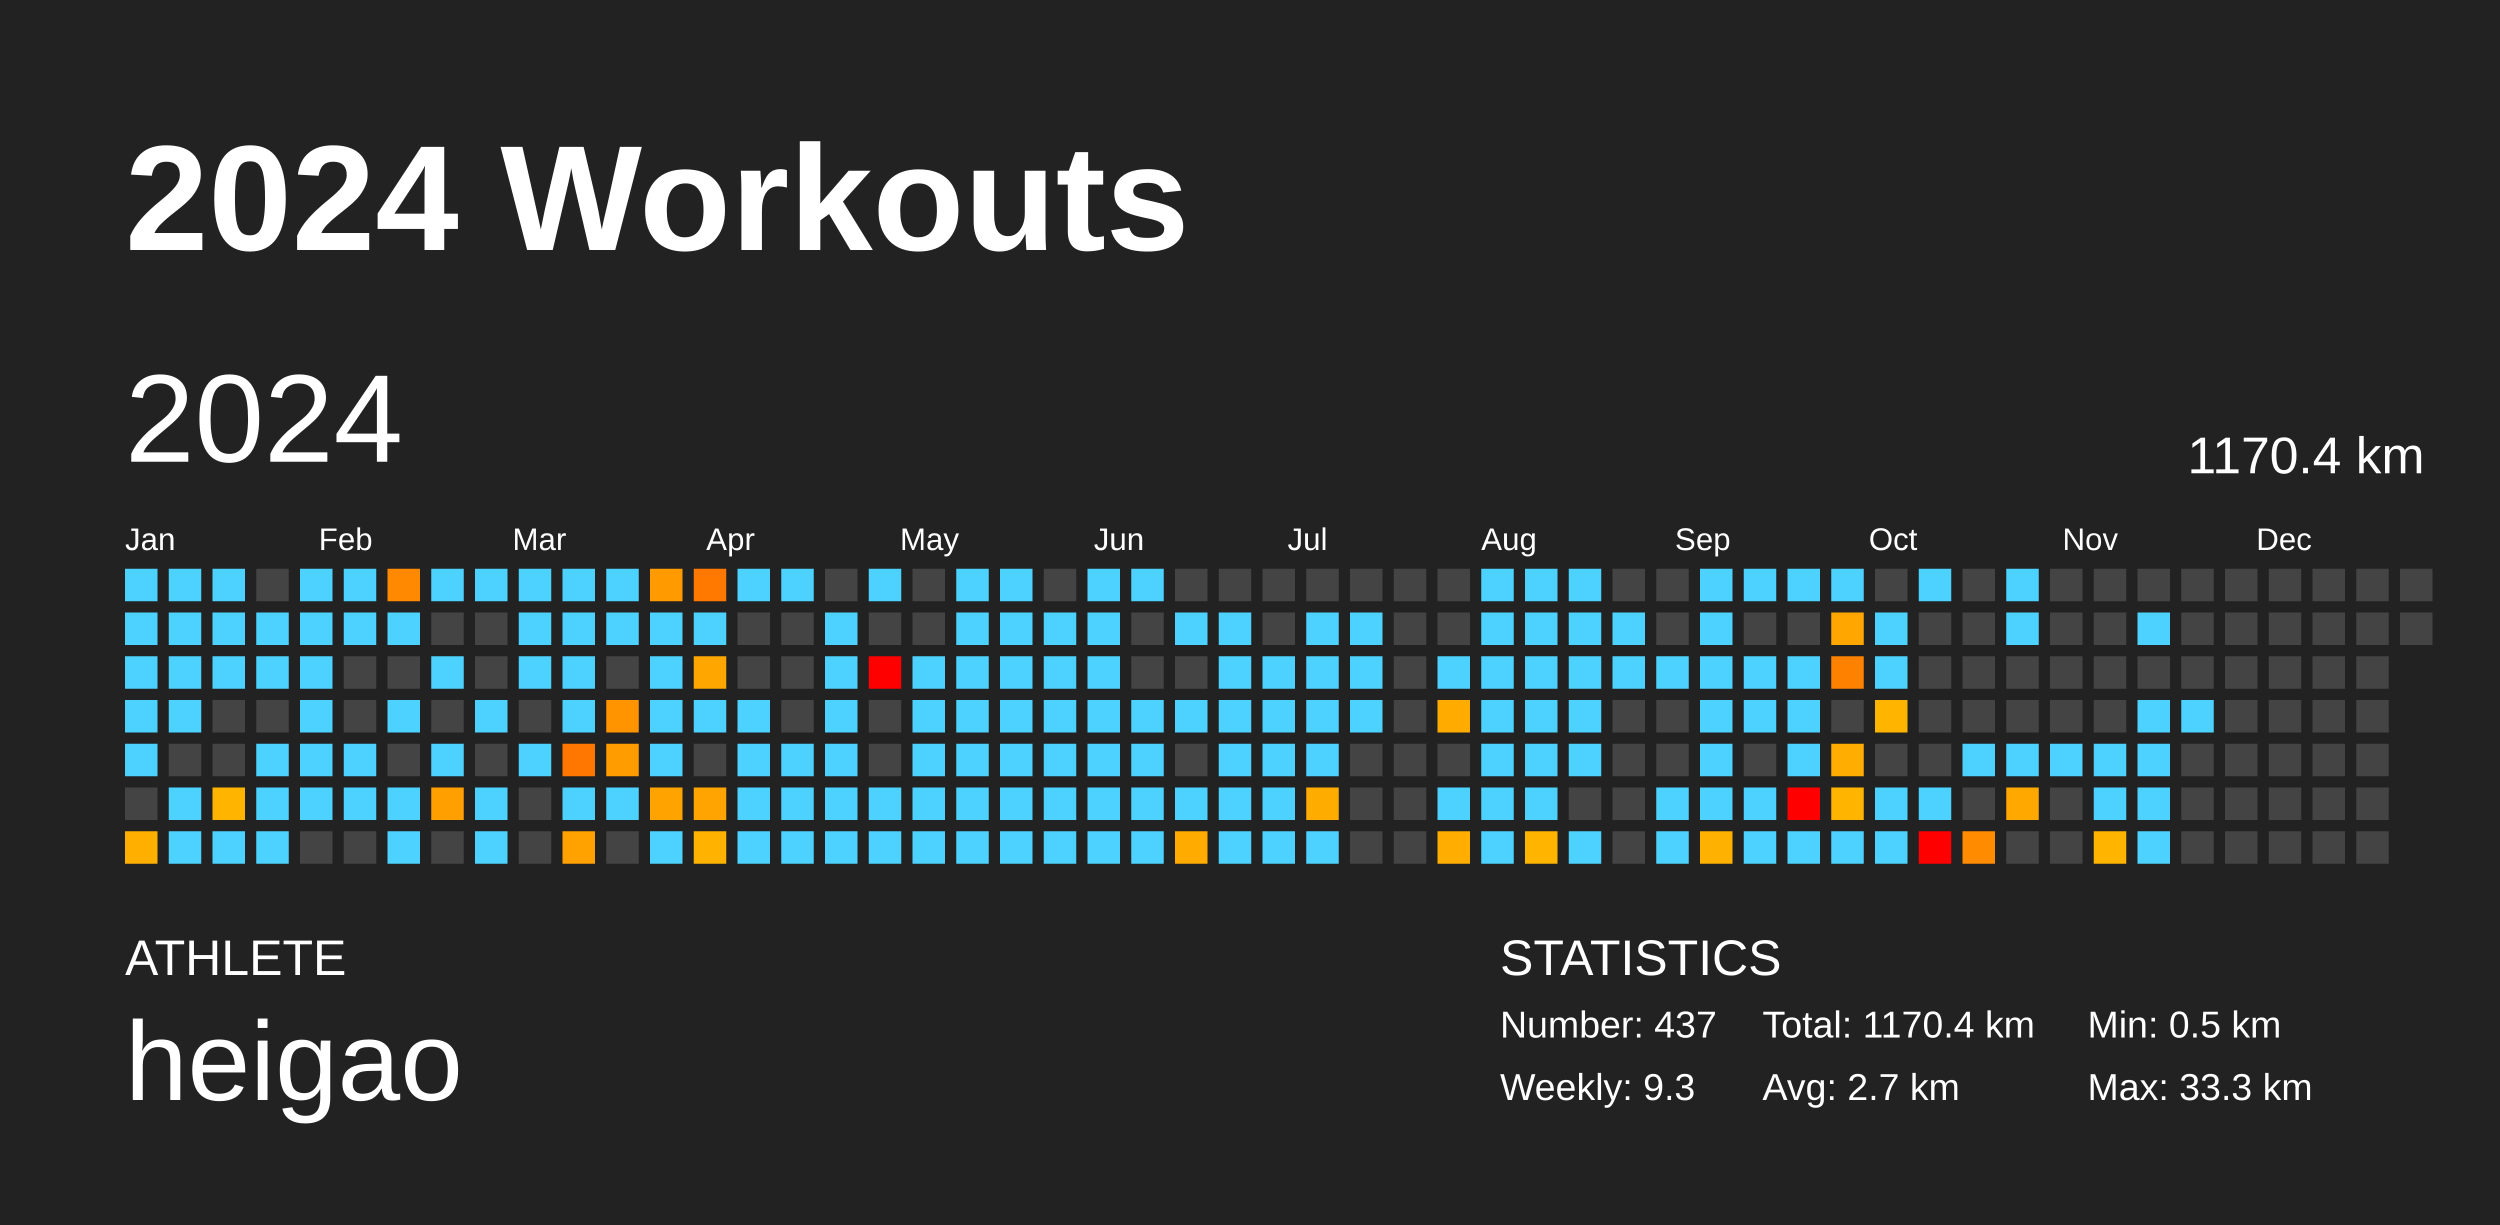
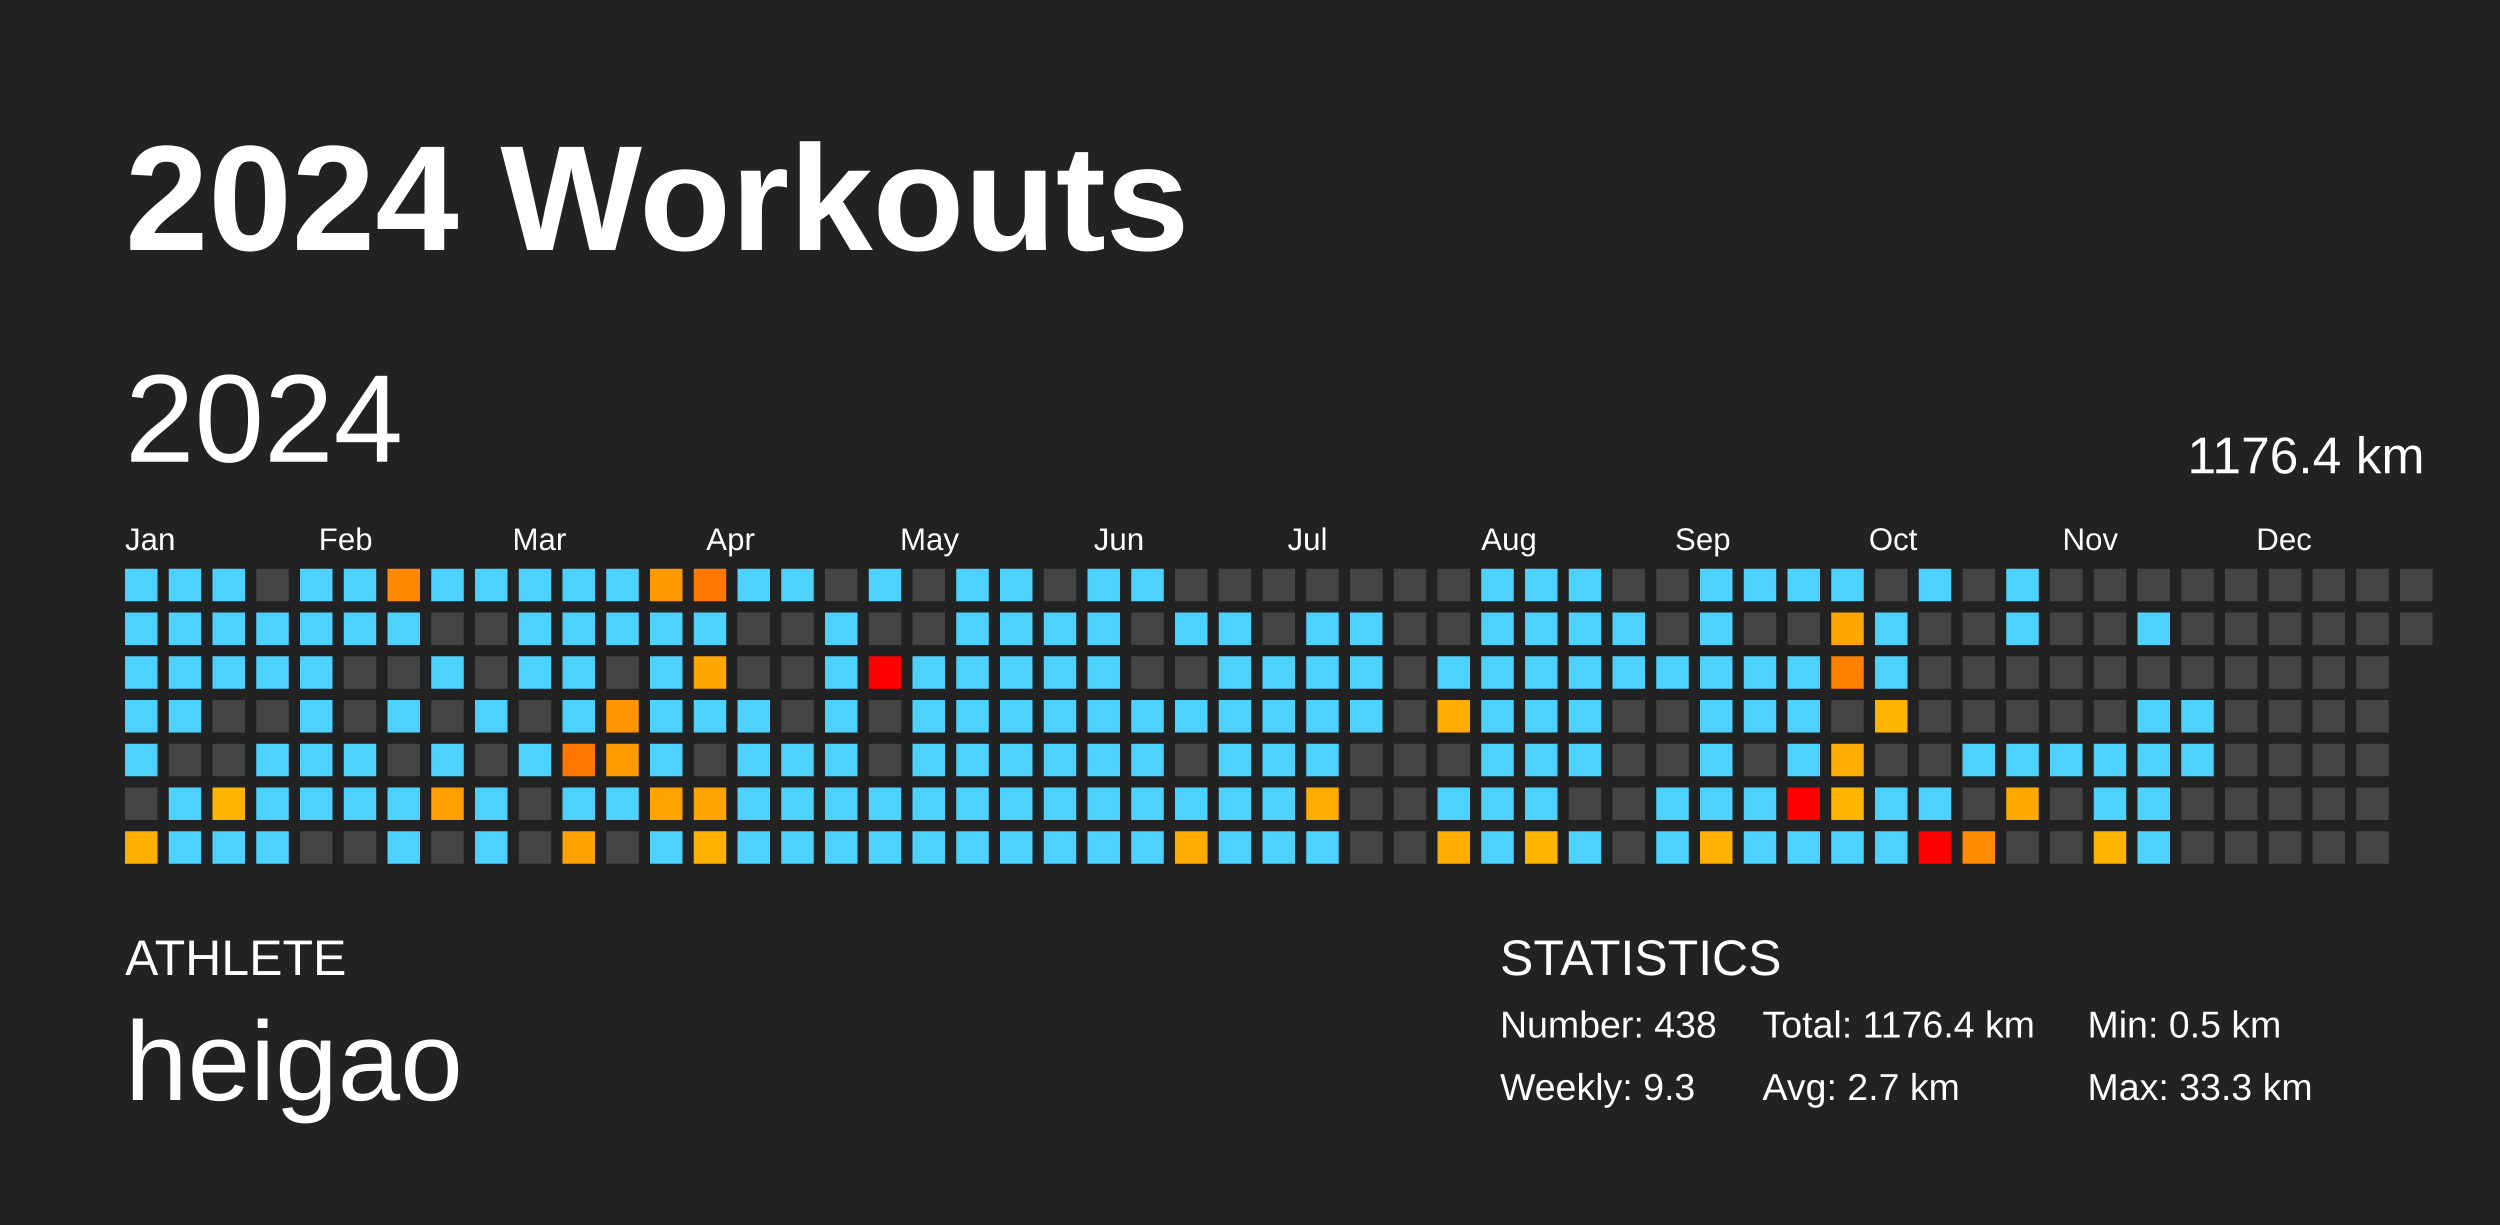
<svg xmlns="http://www.w3.org/2000/svg" baseProfile="full" height="98mm" version="1.1" viewBox="0,0,200,98" width="200mm">
  <defs />
  <rect fill="#222222" height="98" width="200" x="0" y="0" />
  <text fill="#FFFFFF" style="font-size:12px; font-family:Arial; font-weight:bold;" x="10" y="20">2024 Workouts</text>
  <text fill="#FFFFFF" style="font-size:4px; font-family:Arial" x="10" y="78">ATHLETE</text>
  <text fill="#FFFFFF" style="font-size:9px; font-family:Arial" x="10" y="88">heigao</text>
  <text fill="#FFFFFF" style="font-size:4px; font-family:Arial" x="120" y="78">STATISTICS</text>
-   <text fill="#FFFFFF" style="font-size:3px; font-family:Arial" x="120" y="83">Number: 437</text>
+   <text fill="#FFFFFF" style="font-size:3px; font-family:Arial" x="120" y="83">Number: 438</text>
  <text fill="#FFFFFF" style="font-size:3px; font-family:Arial" x="120" y="88">Weekly: 9.3</text>
-   <text fill="#FFFFFF" style="font-size:3px; font-family:Arial" x="141" y="83">Total: 1170.4 km</text>
+   <text fill="#FFFFFF" style="font-size:3px; font-family:Arial" x="141" y="83">Total: 1176.4 km</text>
  <text fill="#FFFFFF" style="font-size:3px; font-family:Arial" x="141" y="88">Avg: 2.7 km</text>
  <text fill="#FFFFFF" style="font-size:3px; font-family:Arial" x="167" y="83">Min: 0.5 km</text>
  <text fill="#FFFFFF" style="font-size:3px; font-family:Arial" x="167" y="88">Max: 33.3 km</text>
  <text dominant-baseline="hanging" fill="#FFFFFF" style="font-size:10.0px; font-family:Arial;" x="10" y="30">2024</text>
-   <text dominant-baseline="hanging" fill="#FFFFFF" style="font-size:4.125px; font-family:Arial;" x="175" y="35">1170.4 km</text>
+   <text dominant-baseline="hanging" fill="#FFFFFF" style="font-size:4.125px; font-family:Arial;" x="175" y="35">1176.4 km</text>
  <text fill="#FFFFFF" style="font-size:2.5px; font-family:Arial" x="10.0" y="44">Jan</text>
  <text fill="#FFFFFF" style="font-size:2.5px; font-family:Arial" x="25.5" y="44">Feb</text>
  <text fill="#FFFFFF" style="font-size:2.5px; font-family:Arial" x="41.0" y="44">Mar</text>
  <text fill="#FFFFFF" style="font-size:2.5px; font-family:Arial" x="56.5" y="44">Apr</text>
  <text fill="#FFFFFF" style="font-size:2.5px; font-family:Arial" x="72.0" y="44">May</text>
  <text fill="#FFFFFF" style="font-size:2.5px; font-family:Arial" x="87.5" y="44">Jun</text>
  <text fill="#FFFFFF" style="font-size:2.5px; font-family:Arial" x="103.0" y="44">Jul</text>
  <text fill="#FFFFFF" style="font-size:2.5px; font-family:Arial" x="118.5" y="44">Aug</text>
  <text fill="#FFFFFF" style="font-size:2.5px; font-family:Arial" x="134.0" y="44">Sep</text>
  <text fill="#FFFFFF" style="font-size:2.5px; font-family:Arial" x="149.5" y="44">Oct</text>
  <text fill="#FFFFFF" style="font-size:2.5px; font-family:Arial" x="165.0" y="44">Nov</text>
  <text fill="#FFFFFF" style="font-size:2.5px; font-family:Arial" x="180.5" y="44">Dec</text>
  <rect fill="#4dd2ff" height="2.6" width="2.6" x="10.0" y="45.5" />
  <rect fill="#4dd2ff" height="2.6" width="2.6" x="10.0" y="49.0" />
  <rect fill="#4dd2ff" height="2.6" width="2.6" x="10.0" y="52.5" />
  <rect fill="#4dd2ff" height="2.6" width="2.6" x="10.0" y="56.0" />
  <rect fill="#4dd2ff" height="2.6" width="2.6" x="10.0" y="59.5" />
  <rect fill="#444444" height="2.6" width="2.6" x="10.0" y="63.0" />
  <rect fill="#ffaf00" height="2.6" width="2.6" x="10.0" y="66.5" />
  <rect fill="#4dd2ff" height="2.6" width="2.6" x="13.5" y="45.5" />
  <rect fill="#4dd2ff" height="2.6" width="2.6" x="13.5" y="49.0" />
  <rect fill="#4dd2ff" height="2.6" width="2.6" x="13.5" y="52.5" />
  <rect fill="#4dd2ff" height="2.6" width="2.6" x="13.5" y="56.0" />
  <rect fill="#444444" height="2.6" width="2.6" x="13.5" y="59.5" />
  <rect fill="#4dd2ff" height="2.6" width="2.6" x="13.5" y="63.0" />
  <rect fill="#4dd2ff" height="2.6" width="2.6" x="13.5" y="66.5" />
  <rect fill="#4dd2ff" height="2.6" width="2.6" x="17.0" y="45.5" />
  <rect fill="#4dd2ff" height="2.6" width="2.6" x="17.0" y="49.0" />
  <rect fill="#4dd2ff" height="2.6" width="2.6" x="17.0" y="52.5" />
  <rect fill="#444444" height="2.6" width="2.6" x="17.0" y="56.0" />
  <rect fill="#444444" height="2.6" width="2.6" x="17.0" y="59.5" />
  <rect fill="#ffb400" height="2.6" width="2.6" x="17.0" y="63.0" />
  <rect fill="#4dd2ff" height="2.6" width="2.6" x="17.0" y="66.5" />
  <rect fill="#444444" height="2.6" width="2.6" x="20.5" y="45.5" />
  <rect fill="#4dd2ff" height="2.6" width="2.6" x="20.5" y="49.0" />
  <rect fill="#4dd2ff" height="2.6" width="2.6" x="20.5" y="52.5" />
  <rect fill="#444444" height="2.6" width="2.6" x="20.5" y="56.0" />
  <rect fill="#4dd2ff" height="2.6" width="2.6" x="20.5" y="59.5" />
  <rect fill="#4dd2ff" height="2.6" width="2.6" x="20.5" y="63.0" />
  <rect fill="#4dd2ff" height="2.6" width="2.6" x="20.5" y="66.5" />
  <rect fill="#4dd2ff" height="2.6" width="2.6" x="24.0" y="45.5" />
  <rect fill="#4dd2ff" height="2.6" width="2.6" x="24.0" y="49.0" />
  <rect fill="#4dd2ff" height="2.6" width="2.6" x="24.0" y="52.5" />
  <rect fill="#4dd2ff" height="2.6" width="2.6" x="24.0" y="56.0" />
  <rect fill="#4dd2ff" height="2.6" width="2.6" x="24.0" y="59.5" />
  <rect fill="#4dd2ff" height="2.6" width="2.6" x="24.0" y="63.0" />
  <rect fill="#444444" height="2.6" width="2.6" x="24.0" y="66.5" />
  <rect fill="#4dd2ff" height="2.6" width="2.6" x="27.5" y="45.5" />
  <rect fill="#4dd2ff" height="2.6" width="2.6" x="27.5" y="49.0" />
  <rect fill="#444444" height="2.6" width="2.6" x="27.5" y="52.5" />
  <rect fill="#444444" height="2.6" width="2.6" x="27.5" y="56.0" />
  <rect fill="#4dd2ff" height="2.6" width="2.6" x="27.5" y="59.5" />
  <rect fill="#4dd2ff" height="2.6" width="2.6" x="27.5" y="63.0" />
  <rect fill="#444444" height="2.6" width="2.6" x="27.5" y="66.5" />
  <rect fill="#ff8900" height="2.6" width="2.6" x="31.0" y="45.5" />
  <rect fill="#4dd2ff" height="2.6" width="2.6" x="31.0" y="49.0" />
  <rect fill="#444444" height="2.6" width="2.6" x="31.0" y="52.5" />
  <rect fill="#4dd2ff" height="2.6" width="2.6" x="31.0" y="56.0" />
  <rect fill="#444444" height="2.6" width="2.6" x="31.0" y="59.5" />
  <rect fill="#4dd2ff" height="2.6" width="2.6" x="31.0" y="63.0" />
  <rect fill="#4dd2ff" height="2.6" width="2.6" x="31.0" y="66.5" />
  <rect fill="#4dd2ff" height="2.6" width="2.6" x="34.5" y="45.5" />
  <rect fill="#444444" height="2.6" width="2.6" x="34.5" y="49.0" />
  <rect fill="#4dd2ff" height="2.6" width="2.6" x="34.5" y="52.5" />
  <rect fill="#444444" height="2.6" width="2.6" x="34.5" y="56.0" />
  <rect fill="#4dd2ff" height="2.6" width="2.6" x="34.5" y="59.5" />
  <rect fill="#ffa000" height="2.6" width="2.6" x="34.5" y="63.0" />
  <rect fill="#444444" height="2.6" width="2.6" x="34.5" y="66.5" />
  <rect fill="#4dd2ff" height="2.6" width="2.6" x="38.0" y="45.5" />
  <rect fill="#444444" height="2.6" width="2.6" x="38.0" y="49.0" />
  <rect fill="#444444" height="2.6" width="2.6" x="38.0" y="52.5" />
  <rect fill="#4dd2ff" height="2.6" width="2.6" x="38.0" y="56.0" />
  <rect fill="#444444" height="2.6" width="2.6" x="38.0" y="59.5" />
  <rect fill="#4dd2ff" height="2.6" width="2.6" x="38.0" y="63.0" />
  <rect fill="#4dd2ff" height="2.6" width="2.6" x="38.0" y="66.5" />
  <rect fill="#4dd2ff" height="2.6" width="2.6" x="41.5" y="45.5" />
  <rect fill="#4dd2ff" height="2.6" width="2.6" x="41.5" y="49.0" />
  <rect fill="#4dd2ff" height="2.6" width="2.6" x="41.5" y="52.5" />
  <rect fill="#444444" height="2.6" width="2.6" x="41.5" y="56.0" />
  <rect fill="#4dd2ff" height="2.6" width="2.6" x="41.5" y="59.5" />
  <rect fill="#444444" height="2.6" width="2.6" x="41.5" y="63.0" />
  <rect fill="#444444" height="2.6" width="2.6" x="41.5" y="66.5" />
  <rect fill="#4dd2ff" height="2.6" width="2.6" x="45.0" y="45.5" />
  <rect fill="#4dd2ff" height="2.6" width="2.6" x="45.0" y="49.0" />
  <rect fill="#4dd2ff" height="2.6" width="2.6" x="45.0" y="52.5" />
  <rect fill="#4dd2ff" height="2.6" width="2.6" x="45.0" y="56.0" />
  <rect fill="#ff7600" height="2.6" width="2.6" x="45.0" y="59.5" />
  <rect fill="#4dd2ff" height="2.6" width="2.6" x="45.0" y="63.0" />
  <rect fill="#ffa200" height="2.6" width="2.6" x="45.0" y="66.5" />
  <rect fill="#4dd2ff" height="2.6" width="2.6" x="48.5" y="45.5" />
  <rect fill="#4dd2ff" height="2.6" width="2.6" x="48.5" y="49.0" />
  <rect fill="#444444" height="2.6" width="2.6" x="48.5" y="52.5" />
  <rect fill="#ff9400" height="2.6" width="2.6" x="48.5" y="56.0" />
  <rect fill="#ff9c00" height="2.6" width="2.6" x="48.5" y="59.5" />
  <rect fill="#4dd2ff" height="2.6" width="2.6" x="48.5" y="63.0" />
  <rect fill="#444444" height="2.6" width="2.6" x="48.5" y="66.5" />
  <rect fill="#ff9b00" height="2.6" width="2.6" x="52.0" y="45.5" />
  <rect fill="#4dd2ff" height="2.6" width="2.6" x="52.0" y="49.0" />
  <rect fill="#4dd2ff" height="2.6" width="2.6" x="52.0" y="52.5" />
  <rect fill="#4dd2ff" height="2.6" width="2.6" x="52.0" y="56.0" />
  <rect fill="#4dd2ff" height="2.6" width="2.6" x="52.0" y="59.5" />
  <rect fill="#ffa300" height="2.6" width="2.6" x="52.0" y="63.0" />
  <rect fill="#4dd2ff" height="2.6" width="2.6" x="52.0" y="66.5" />
  <rect fill="#ff7800" height="2.6" width="2.6" x="55.5" y="45.5" />
  <rect fill="#4dd2ff" height="2.6" width="2.6" x="55.5" y="49.0" />
  <rect fill="#ffa600" height="2.6" width="2.6" x="55.5" y="52.5" />
  <rect fill="#4dd2ff" height="2.6" width="2.6" x="55.5" y="56.0" />
  <rect fill="#444444" height="2.6" width="2.6" x="55.5" y="59.5" />
  <rect fill="#ffa400" height="2.6" width="2.6" x="55.5" y="63.0" />
  <rect fill="#ffb300" height="2.6" width="2.6" x="55.5" y="66.5" />
  <rect fill="#4dd2ff" height="2.6" width="2.6" x="59.0" y="45.5" />
  <rect fill="#444444" height="2.6" width="2.6" x="59.0" y="49.0" />
  <rect fill="#444444" height="2.6" width="2.6" x="59.0" y="52.5" />
  <rect fill="#4dd2ff" height="2.6" width="2.6" x="59.0" y="56.0" />
  <rect fill="#4dd2ff" height="2.6" width="2.6" x="59.0" y="59.5" />
  <rect fill="#4dd2ff" height="2.6" width="2.6" x="59.0" y="63.0" />
  <rect fill="#4dd2ff" height="2.6" width="2.6" x="59.0" y="66.5" />
  <rect fill="#4dd2ff" height="2.6" width="2.6" x="62.5" y="45.5" />
  <rect fill="#444444" height="2.6" width="2.6" x="62.5" y="49.0" />
  <rect fill="#444444" height="2.6" width="2.6" x="62.5" y="52.5" />
  <rect fill="#444444" height="2.6" width="2.6" x="62.5" y="56.0" />
  <rect fill="#4dd2ff" height="2.6" width="2.6" x="62.5" y="59.5" />
  <rect fill="#4dd2ff" height="2.6" width="2.6" x="62.5" y="63.0" />
  <rect fill="#4dd2ff" height="2.6" width="2.6" x="62.5" y="66.5" />
  <rect fill="#444444" height="2.6" width="2.6" x="66.0" y="45.5" />
  <rect fill="#4dd2ff" height="2.6" width="2.6" x="66.0" y="49.0" />
  <rect fill="#4dd2ff" height="2.6" width="2.6" x="66.0" y="52.5" />
  <rect fill="#4dd2ff" height="2.6" width="2.6" x="66.0" y="56.0" />
  <rect fill="#4dd2ff" height="2.6" width="2.6" x="66.0" y="59.5" />
  <rect fill="#4dd2ff" height="2.6" width="2.6" x="66.0" y="63.0" />
  <rect fill="#4dd2ff" height="2.6" width="2.6" x="66.0" y="66.5" />
  <rect fill="#4dd2ff" height="2.6" width="2.6" x="69.5" y="45.5" />
  <rect fill="#444444" height="2.6" width="2.6" x="69.5" y="49.0" />
  <rect fill="red" height="2.6" width="2.6" x="69.5" y="52.5" />
  <rect fill="#444444" height="2.6" width="2.6" x="69.5" y="56.0" />
  <rect fill="#444444" height="2.6" width="2.6" x="69.5" y="59.5" />
  <rect fill="#4dd2ff" height="2.6" width="2.6" x="69.5" y="63.0" />
  <rect fill="#4dd2ff" height="2.6" width="2.6" x="69.5" y="66.5" />
  <rect fill="#444444" height="2.6" width="2.6" x="73.0" y="45.5" />
  <rect fill="#444444" height="2.6" width="2.6" x="73.0" y="49.0" />
  <rect fill="#4dd2ff" height="2.6" width="2.6" x="73.0" y="52.5" />
  <rect fill="#4dd2ff" height="2.6" width="2.6" x="73.0" y="56.0" />
  <rect fill="#4dd2ff" height="2.6" width="2.6" x="73.0" y="59.5" />
  <rect fill="#4dd2ff" height="2.6" width="2.6" x="73.0" y="63.0" />
  <rect fill="#4dd2ff" height="2.6" width="2.6" x="73.0" y="66.5" />
  <rect fill="#4dd2ff" height="2.6" width="2.6" x="76.5" y="45.5" />
  <rect fill="#4dd2ff" height="2.6" width="2.6" x="76.5" y="49.0" />
  <rect fill="#4dd2ff" height="2.6" width="2.6" x="76.5" y="52.5" />
  <rect fill="#4dd2ff" height="2.6" width="2.6" x="76.5" y="56.0" />
  <rect fill="#4dd2ff" height="2.6" width="2.6" x="76.5" y="59.5" />
  <rect fill="#4dd2ff" height="2.6" width="2.6" x="76.5" y="63.0" />
  <rect fill="#4dd2ff" height="2.6" width="2.6" x="76.5" y="66.5" />
  <rect fill="#4dd2ff" height="2.6" width="2.6" x="80.0" y="45.5" />
  <rect fill="#4dd2ff" height="2.6" width="2.6" x="80.0" y="49.0" />
  <rect fill="#4dd2ff" height="2.6" width="2.6" x="80.0" y="52.5" />
  <rect fill="#4dd2ff" height="2.6" width="2.6" x="80.0" y="56.0" />
  <rect fill="#4dd2ff" height="2.6" width="2.6" x="80.0" y="59.5" />
  <rect fill="#4dd2ff" height="2.6" width="2.6" x="80.0" y="63.0" />
  <rect fill="#4dd2ff" height="2.6" width="2.6" x="80.0" y="66.5" />
  <rect fill="#444444" height="2.6" width="2.6" x="83.5" y="45.5" />
  <rect fill="#4dd2ff" height="2.6" width="2.6" x="83.5" y="49.0" />
  <rect fill="#4dd2ff" height="2.6" width="2.6" x="83.5" y="52.5" />
  <rect fill="#4dd2ff" height="2.6" width="2.6" x="83.5" y="56.0" />
  <rect fill="#4dd2ff" height="2.6" width="2.6" x="83.5" y="59.5" />
  <rect fill="#4dd2ff" height="2.6" width="2.6" x="83.5" y="63.0" />
  <rect fill="#4dd2ff" height="2.6" width="2.6" x="83.5" y="66.5" />
  <rect fill="#4dd2ff" height="2.6" width="2.6" x="87.0" y="45.5" />
  <rect fill="#4dd2ff" height="2.6" width="2.6" x="87.0" y="49.0" />
  <rect fill="#4dd2ff" height="2.6" width="2.6" x="87.0" y="52.5" />
  <rect fill="#4dd2ff" height="2.6" width="2.6" x="87.0" y="56.0" />
  <rect fill="#4dd2ff" height="2.6" width="2.6" x="87.0" y="59.5" />
  <rect fill="#4dd2ff" height="2.6" width="2.6" x="87.0" y="63.0" />
  <rect fill="#4dd2ff" height="2.6" width="2.6" x="87.0" y="66.5" />
  <rect fill="#4dd2ff" height="2.6" width="2.6" x="90.5" y="45.5" />
  <rect fill="#444444" height="2.6" width="2.6" x="90.5" y="49.0" />
  <rect fill="#444444" height="2.6" width="2.6" x="90.5" y="52.5" />
  <rect fill="#4dd2ff" height="2.6" width="2.6" x="90.5" y="56.0" />
  <rect fill="#4dd2ff" height="2.6" width="2.6" x="90.5" y="59.5" />
  <rect fill="#4dd2ff" height="2.6" width="2.6" x="90.5" y="63.0" />
  <rect fill="#4dd2ff" height="2.6" width="2.6" x="90.5" y="66.5" />
  <rect fill="#444444" height="2.6" width="2.6" x="94.0" y="45.5" />
  <rect fill="#4dd2ff" height="2.6" width="2.6" x="94.0" y="49.0" />
  <rect fill="#444444" height="2.6" width="2.6" x="94.0" y="52.5" />
  <rect fill="#4dd2ff" height="2.6" width="2.6" x="94.0" y="56.0" />
  <rect fill="#444444" height="2.6" width="2.6" x="94.0" y="59.5" />
  <rect fill="#4dd2ff" height="2.6" width="2.6" x="94.0" y="63.0" />
  <rect fill="#ffab00" height="2.6" width="2.6" x="94.0" y="66.5" />
  <rect fill="#444444" height="2.6" width="2.6" x="97.5" y="45.5" />
  <rect fill="#4dd2ff" height="2.6" width="2.6" x="97.5" y="49.0" />
  <rect fill="#4dd2ff" height="2.6" width="2.6" x="97.5" y="52.5" />
  <rect fill="#4dd2ff" height="2.6" width="2.6" x="97.5" y="56.0" />
  <rect fill="#4dd2ff" height="2.6" width="2.6" x="97.5" y="59.5" />
  <rect fill="#4dd2ff" height="2.6" width="2.6" x="97.5" y="63.0" />
  <rect fill="#4dd2ff" height="2.6" width="2.6" x="97.5" y="66.5" />
  <rect fill="#444444" height="2.6" width="2.6" x="101.0" y="45.5" />
  <rect fill="#444444" height="2.6" width="2.6" x="101.0" y="49.0" />
  <rect fill="#4dd2ff" height="2.6" width="2.6" x="101.0" y="52.5" />
  <rect fill="#4dd2ff" height="2.6" width="2.6" x="101.0" y="56.0" />
  <rect fill="#4dd2ff" height="2.6" width="2.6" x="101.0" y="59.5" />
  <rect fill="#4dd2ff" height="2.6" width="2.6" x="101.0" y="63.0" />
  <rect fill="#4dd2ff" height="2.6" width="2.6" x="101.0" y="66.5" />
  <rect fill="#444444" height="2.6" width="2.6" x="104.5" y="45.5" />
  <rect fill="#4dd2ff" height="2.6" width="2.6" x="104.5" y="49.0" />
  <rect fill="#4dd2ff" height="2.6" width="2.6" x="104.5" y="52.5" />
  <rect fill="#4dd2ff" height="2.6" width="2.6" x="104.5" y="56.0" />
  <rect fill="#4dd2ff" height="2.6" width="2.6" x="104.5" y="59.5" />
  <rect fill="#ffac00" height="2.6" width="2.6" x="104.5" y="63.0" />
  <rect fill="#4dd2ff" height="2.6" width="2.6" x="104.5" y="66.5" />
  <rect fill="#444444" height="2.6" width="2.6" x="108.0" y="45.5" />
  <rect fill="#4dd2ff" height="2.6" width="2.6" x="108.0" y="49.0" />
  <rect fill="#4dd2ff" height="2.6" width="2.6" x="108.0" y="52.5" />
  <rect fill="#4dd2ff" height="2.6" width="2.6" x="108.0" y="56.0" />
  <rect fill="#444444" height="2.6" width="2.6" x="108.0" y="59.5" />
  <rect fill="#444444" height="2.6" width="2.6" x="108.0" y="63.0" />
  <rect fill="#444444" height="2.6" width="2.6" x="108.0" y="66.5" />
  <rect fill="#444444" height="2.6" width="2.6" x="111.5" y="45.5" />
  <rect fill="#444444" height="2.6" width="2.6" x="111.5" y="49.0" />
  <rect fill="#444444" height="2.6" width="2.6" x="111.5" y="52.5" />
  <rect fill="#444444" height="2.6" width="2.6" x="111.5" y="56.0" />
  <rect fill="#444444" height="2.6" width="2.6" x="111.5" y="59.5" />
  <rect fill="#444444" height="2.6" width="2.6" x="111.5" y="63.0" />
  <rect fill="#444444" height="2.6" width="2.6" x="111.5" y="66.5" />
  <rect fill="#444444" height="2.6" width="2.6" x="115.0" y="45.5" />
  <rect fill="#444444" height="2.6" width="2.6" x="115.0" y="49.0" />
  <rect fill="#4dd2ff" height="2.6" width="2.6" x="115.0" y="52.5" />
  <rect fill="#ffab00" height="2.6" width="2.6" x="115.0" y="56.0" />
  <rect fill="#444444" height="2.6" width="2.6" x="115.0" y="59.5" />
  <rect fill="#4dd2ff" height="2.6" width="2.6" x="115.0" y="63.0" />
  <rect fill="#ffae00" height="2.6" width="2.6" x="115.0" y="66.5" />
  <rect fill="#4dd2ff" height="2.6" width="2.6" x="118.5" y="45.5" />
  <rect fill="#4dd2ff" height="2.6" width="2.6" x="118.5" y="49.0" />
  <rect fill="#4dd2ff" height="2.6" width="2.6" x="118.5" y="52.5" />
  <rect fill="#4dd2ff" height="2.6" width="2.6" x="118.5" y="56.0" />
  <rect fill="#4dd2ff" height="2.6" width="2.6" x="118.5" y="59.5" />
  <rect fill="#4dd2ff" height="2.6" width="2.6" x="118.5" y="63.0" />
  <rect fill="#4dd2ff" height="2.6" width="2.6" x="118.5" y="66.5" />
  <rect fill="#4dd2ff" height="2.6" width="2.6" x="122.0" y="45.5" />
  <rect fill="#4dd2ff" height="2.6" width="2.6" x="122.0" y="49.0" />
  <rect fill="#4dd2ff" height="2.6" width="2.6" x="122.0" y="52.5" />
  <rect fill="#4dd2ff" height="2.6" width="2.6" x="122.0" y="56.0" />
  <rect fill="#4dd2ff" height="2.6" width="2.6" x="122.0" y="59.5" />
  <rect fill="#4dd2ff" height="2.6" width="2.6" x="122.0" y="63.0" />
  <rect fill="#ffb500" height="2.6" width="2.6" x="122.0" y="66.5" />
  <rect fill="#4dd2ff" height="2.6" width="2.6" x="125.5" y="45.5" />
  <rect fill="#4dd2ff" height="2.6" width="2.6" x="125.5" y="49.0" />
  <rect fill="#4dd2ff" height="2.6" width="2.6" x="125.5" y="52.5" />
  <rect fill="#4dd2ff" height="2.6" width="2.6" x="125.5" y="56.0" />
  <rect fill="#4dd2ff" height="2.6" width="2.6" x="125.5" y="59.5" />
  <rect fill="#444444" height="2.6" width="2.6" x="125.5" y="63.0" />
  <rect fill="#4dd2ff" height="2.6" width="2.6" x="125.5" y="66.5" />
  <rect fill="#444444" height="2.6" width="2.6" x="129.0" y="45.5" />
  <rect fill="#4dd2ff" height="2.6" width="2.6" x="129.0" y="49.0" />
  <rect fill="#4dd2ff" height="2.6" width="2.6" x="129.0" y="52.5" />
  <rect fill="#444444" height="2.6" width="2.6" x="129.0" y="56.0" />
  <rect fill="#444444" height="2.6" width="2.6" x="129.0" y="59.5" />
  <rect fill="#444444" height="2.6" width="2.6" x="129.0" y="63.0" />
  <rect fill="#444444" height="2.6" width="2.6" x="129.0" y="66.5" />
  <rect fill="#444444" height="2.6" width="2.6" x="132.5" y="45.5" />
  <rect fill="#444444" height="2.6" width="2.6" x="132.5" y="49.0" />
  <rect fill="#4dd2ff" height="2.6" width="2.6" x="132.5" y="52.5" />
  <rect fill="#444444" height="2.6" width="2.6" x="132.5" y="56.0" />
  <rect fill="#444444" height="2.6" width="2.6" x="132.5" y="59.5" />
  <rect fill="#4dd2ff" height="2.6" width="2.6" x="132.5" y="63.0" />
  <rect fill="#4dd2ff" height="2.6" width="2.6" x="132.5" y="66.5" />
  <rect fill="#4dd2ff" height="2.6" width="2.6" x="136.0" y="45.5" />
  <rect fill="#4dd2ff" height="2.6" width="2.6" x="136.0" y="49.0" />
  <rect fill="#4dd2ff" height="2.6" width="2.6" x="136.0" y="52.5" />
  <rect fill="#4dd2ff" height="2.6" width="2.6" x="136.0" y="56.0" />
  <rect fill="#4dd2ff" height="2.6" width="2.6" x="136.0" y="59.5" />
  <rect fill="#4dd2ff" height="2.6" width="2.6" x="136.0" y="63.0" />
  <rect fill="#ffb100" height="2.6" width="2.6" x="136.0" y="66.5" />
  <rect fill="#4dd2ff" height="2.6" width="2.6" x="139.5" y="45.5" />
  <rect fill="#444444" height="2.6" width="2.6" x="139.5" y="49.0" />
  <rect fill="#4dd2ff" height="2.6" width="2.6" x="139.5" y="52.5" />
  <rect fill="#4dd2ff" height="2.6" width="2.6" x="139.5" y="56.0" />
  <rect fill="#444444" height="2.6" width="2.6" x="139.5" y="59.5" />
  <rect fill="#4dd2ff" height="2.6" width="2.6" x="139.5" y="63.0" />
  <rect fill="#4dd2ff" height="2.6" width="2.6" x="139.5" y="66.5" />
  <rect fill="#4dd2ff" height="2.6" width="2.6" x="143.0" y="45.5" />
  <rect fill="#444444" height="2.6" width="2.6" x="143.0" y="49.0" />
  <rect fill="#4dd2ff" height="2.6" width="2.6" x="143.0" y="52.5" />
  <rect fill="#4dd2ff" height="2.6" width="2.6" x="143.0" y="56.0" />
  <rect fill="#4dd2ff" height="2.6" width="2.6" x="143.0" y="59.5" />
  <rect fill="red" height="2.6" width="2.6" x="143.0" y="63.0" />
  <rect fill="#4dd2ff" height="2.6" width="2.6" x="143.0" y="66.5" />
  <rect fill="#4dd2ff" height="2.6" width="2.6" x="146.5" y="45.5" />
  <rect fill="#ffa700" height="2.6" width="2.6" x="146.5" y="49.0" />
  <rect fill="#ff8100" height="2.6" width="2.6" x="146.5" y="52.5" />
  <rect fill="#444444" height="2.6" width="2.6" x="146.5" y="56.0" />
  <rect fill="#ffad00" height="2.6" width="2.6" x="146.5" y="59.5" />
  <rect fill="#ffb500" height="2.6" width="2.6" x="146.5" y="63.0" />
  <rect fill="#4dd2ff" height="2.6" width="2.6" x="146.5" y="66.5" />
  <rect fill="#444444" height="2.6" width="2.6" x="150.0" y="45.5" />
  <rect fill="#4dd2ff" height="2.6" width="2.6" x="150.0" y="49.0" />
  <rect fill="#4dd2ff" height="2.6" width="2.6" x="150.0" y="52.5" />
  <rect fill="#ffb500" height="2.6" width="2.6" x="150.0" y="56.0" />
  <rect fill="#444444" height="2.6" width="2.6" x="150.0" y="59.5" />
  <rect fill="#4dd2ff" height="2.6" width="2.6" x="150.0" y="63.0" />
  <rect fill="#4dd2ff" height="2.6" width="2.6" x="150.0" y="66.5" />
  <rect fill="#4dd2ff" height="2.6" width="2.6" x="153.5" y="45.5" />
  <rect fill="#444444" height="2.6" width="2.6" x="153.5" y="49.0" />
  <rect fill="#444444" height="2.6" width="2.6" x="153.5" y="52.5" />
  <rect fill="#444444" height="2.6" width="2.6" x="153.5" y="56.0" />
  <rect fill="#444444" height="2.6" width="2.6" x="153.5" y="59.5" />
  <rect fill="#4dd2ff" height="2.6" width="2.6" x="153.5" y="63.0" />
  <rect fill="red" height="2.6" width="2.6" x="153.5" y="66.5" />
  <rect fill="#444444" height="2.6" width="2.6" x="157.0" y="45.5" />
  <rect fill="#444444" height="2.6" width="2.6" x="157.0" y="49.0" />
  <rect fill="#444444" height="2.6" width="2.6" x="157.0" y="52.5" />
  <rect fill="#444444" height="2.6" width="2.6" x="157.0" y="56.0" />
  <rect fill="#4dd2ff" height="2.6" width="2.6" x="157.0" y="59.5" />
  <rect fill="#444444" height="2.6" width="2.6" x="157.0" y="63.0" />
  <rect fill="#ff8b00" height="2.6" width="2.6" x="157.0" y="66.5" />
  <rect fill="#4dd2ff" height="2.6" width="2.6" x="160.5" y="45.5" />
  <rect fill="#4dd2ff" height="2.6" width="2.6" x="160.5" y="49.0" />
  <rect fill="#444444" height="2.6" width="2.6" x="160.5" y="52.5" />
  <rect fill="#444444" height="2.6" width="2.6" x="160.5" y="56.0" />
  <rect fill="#4dd2ff" height="2.6" width="2.6" x="160.5" y="59.5" />
  <rect fill="#ffa900" height="2.6" width="2.6" x="160.5" y="63.0" />
  <rect fill="#444444" height="2.6" width="2.6" x="160.5" y="66.5" />
  <rect fill="#444444" height="2.6" width="2.6" x="164.0" y="45.5" />
  <rect fill="#444444" height="2.6" width="2.6" x="164.0" y="49.0" />
  <rect fill="#444444" height="2.6" width="2.6" x="164.0" y="52.5" />
  <rect fill="#444444" height="2.6" width="2.6" x="164.0" y="56.0" />
  <rect fill="#4dd2ff" height="2.6" width="2.6" x="164.0" y="59.5" />
  <rect fill="#444444" height="2.6" width="2.6" x="164.0" y="63.0" />
  <rect fill="#444444" height="2.6" width="2.6" x="164.0" y="66.5" />
  <rect fill="#444444" height="2.6" width="2.6" x="167.5" y="45.5" />
  <rect fill="#444444" height="2.6" width="2.6" x="167.5" y="49.0" />
  <rect fill="#444444" height="2.6" width="2.6" x="167.5" y="52.5" />
  <rect fill="#444444" height="2.6" width="2.6" x="167.5" y="56.0" />
  <rect fill="#4dd2ff" height="2.6" width="2.6" x="167.5" y="59.5" />
  <rect fill="#4dd2ff" height="2.6" width="2.6" x="167.5" y="63.0" />
  <rect fill="#ffb500" height="2.6" width="2.6" x="167.5" y="66.5" />
  <rect fill="#444444" height="2.6" width="2.6" x="171.0" y="45.5" />
  <rect fill="#4dd2ff" height="2.6" width="2.6" x="171.0" y="49.0" />
  <rect fill="#444444" height="2.6" width="2.6" x="171.0" y="52.5" />
  <rect fill="#4dd2ff" height="2.6" width="2.6" x="171.0" y="56.0" />
  <rect fill="#4dd2ff" height="2.6" width="2.6" x="171.0" y="59.5" />
  <rect fill="#4dd2ff" height="2.6" width="2.6" x="171.0" y="63.0" />
  <rect fill="#4dd2ff" height="2.6" width="2.6" x="171.0" y="66.5" />
  <rect fill="#444444" height="2.6" width="2.6" x="174.5" y="45.5" />
  <rect fill="#444444" height="2.6" width="2.6" x="174.5" y="49.0" />
  <rect fill="#444444" height="2.6" width="2.6" x="174.5" y="52.5" />
  <rect fill="#4dd2ff" height="2.6" width="2.6" x="174.5" y="56.0" />
-   <rect fill="#444444" height="2.6" width="2.6" x="174.5" y="59.5" />
+   <rect fill="#4dd2ff" height="2.6" width="2.6" x="174.5" y="59.5" />
  <rect fill="#444444" height="2.6" width="2.6" x="174.5" y="63.0" />
  <rect fill="#444444" height="2.6" width="2.6" x="174.5" y="66.5" />
  <rect fill="#444444" height="2.6" width="2.6" x="178.0" y="45.5" />
  <rect fill="#444444" height="2.6" width="2.6" x="178.0" y="49.0" />
  <rect fill="#444444" height="2.6" width="2.6" x="178.0" y="52.5" />
  <rect fill="#444444" height="2.6" width="2.6" x="178.0" y="56.0" />
  <rect fill="#444444" height="2.6" width="2.6" x="178.0" y="59.5" />
  <rect fill="#444444" height="2.6" width="2.6" x="178.0" y="63.0" />
  <rect fill="#444444" height="2.6" width="2.6" x="178.0" y="66.5" />
  <rect fill="#444444" height="2.6" width="2.6" x="181.5" y="45.5" />
  <rect fill="#444444" height="2.6" width="2.6" x="181.5" y="49.0" />
  <rect fill="#444444" height="2.6" width="2.6" x="181.5" y="52.5" />
  <rect fill="#444444" height="2.6" width="2.6" x="181.5" y="56.0" />
  <rect fill="#444444" height="2.6" width="2.6" x="181.5" y="59.5" />
  <rect fill="#444444" height="2.6" width="2.6" x="181.5" y="63.0" />
  <rect fill="#444444" height="2.6" width="2.6" x="181.5" y="66.5" />
  <rect fill="#444444" height="2.6" width="2.6" x="185.0" y="45.5" />
  <rect fill="#444444" height="2.6" width="2.6" x="185.0" y="49.0" />
  <rect fill="#444444" height="2.6" width="2.6" x="185.0" y="52.5" />
  <rect fill="#444444" height="2.6" width="2.6" x="185.0" y="56.0" />
  <rect fill="#444444" height="2.6" width="2.6" x="185.0" y="59.5" />
  <rect fill="#444444" height="2.6" width="2.6" x="185.0" y="63.0" />
  <rect fill="#444444" height="2.6" width="2.6" x="185.0" y="66.5" />
  <rect fill="#444444" height="2.6" width="2.6" x="188.5" y="45.5" />
  <rect fill="#444444" height="2.6" width="2.6" x="188.5" y="49.0" />
  <rect fill="#444444" height="2.6" width="2.6" x="188.5" y="52.5" />
  <rect fill="#444444" height="2.6" width="2.6" x="188.5" y="56.0" />
  <rect fill="#444444" height="2.6" width="2.6" x="188.5" y="59.5" />
  <rect fill="#444444" height="2.6" width="2.6" x="188.5" y="63.0" />
  <rect fill="#444444" height="2.6" width="2.6" x="188.5" y="66.5" />
  <rect fill="#444444" height="2.6" width="2.6" x="192.0" y="45.5" />
  <rect fill="#444444" height="2.6" width="2.6" x="192.0" y="49.0" />
</svg>
